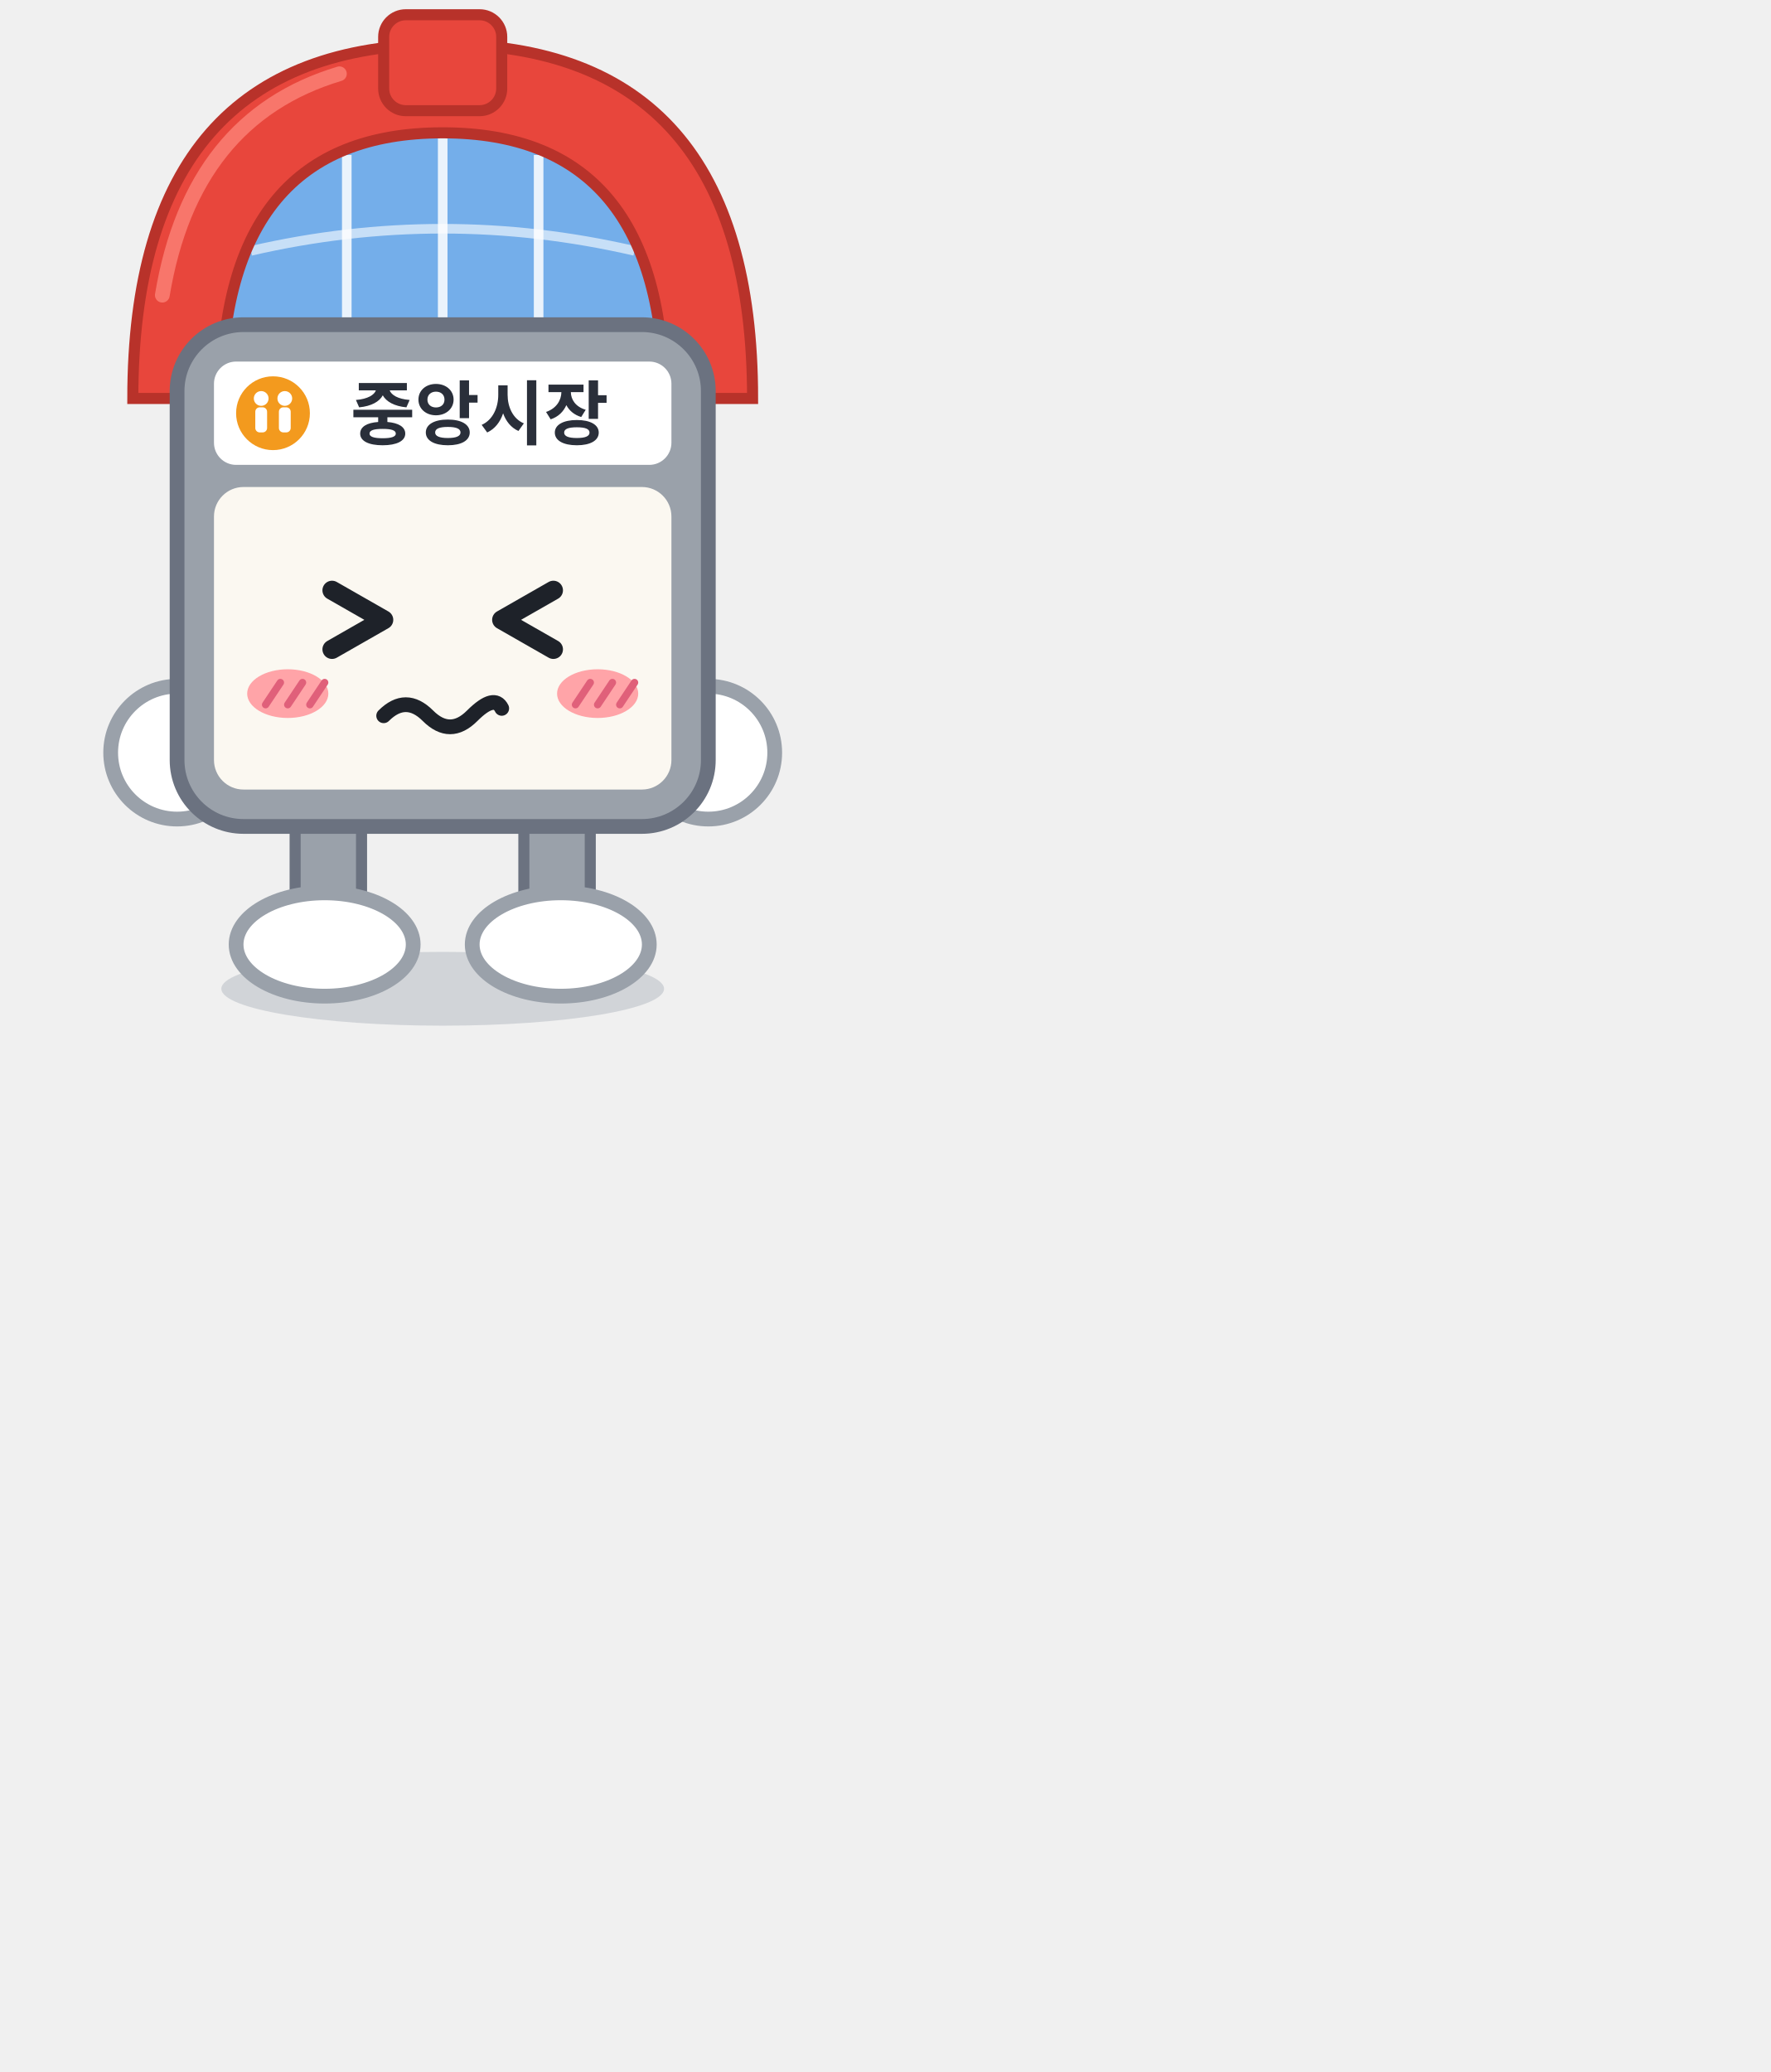
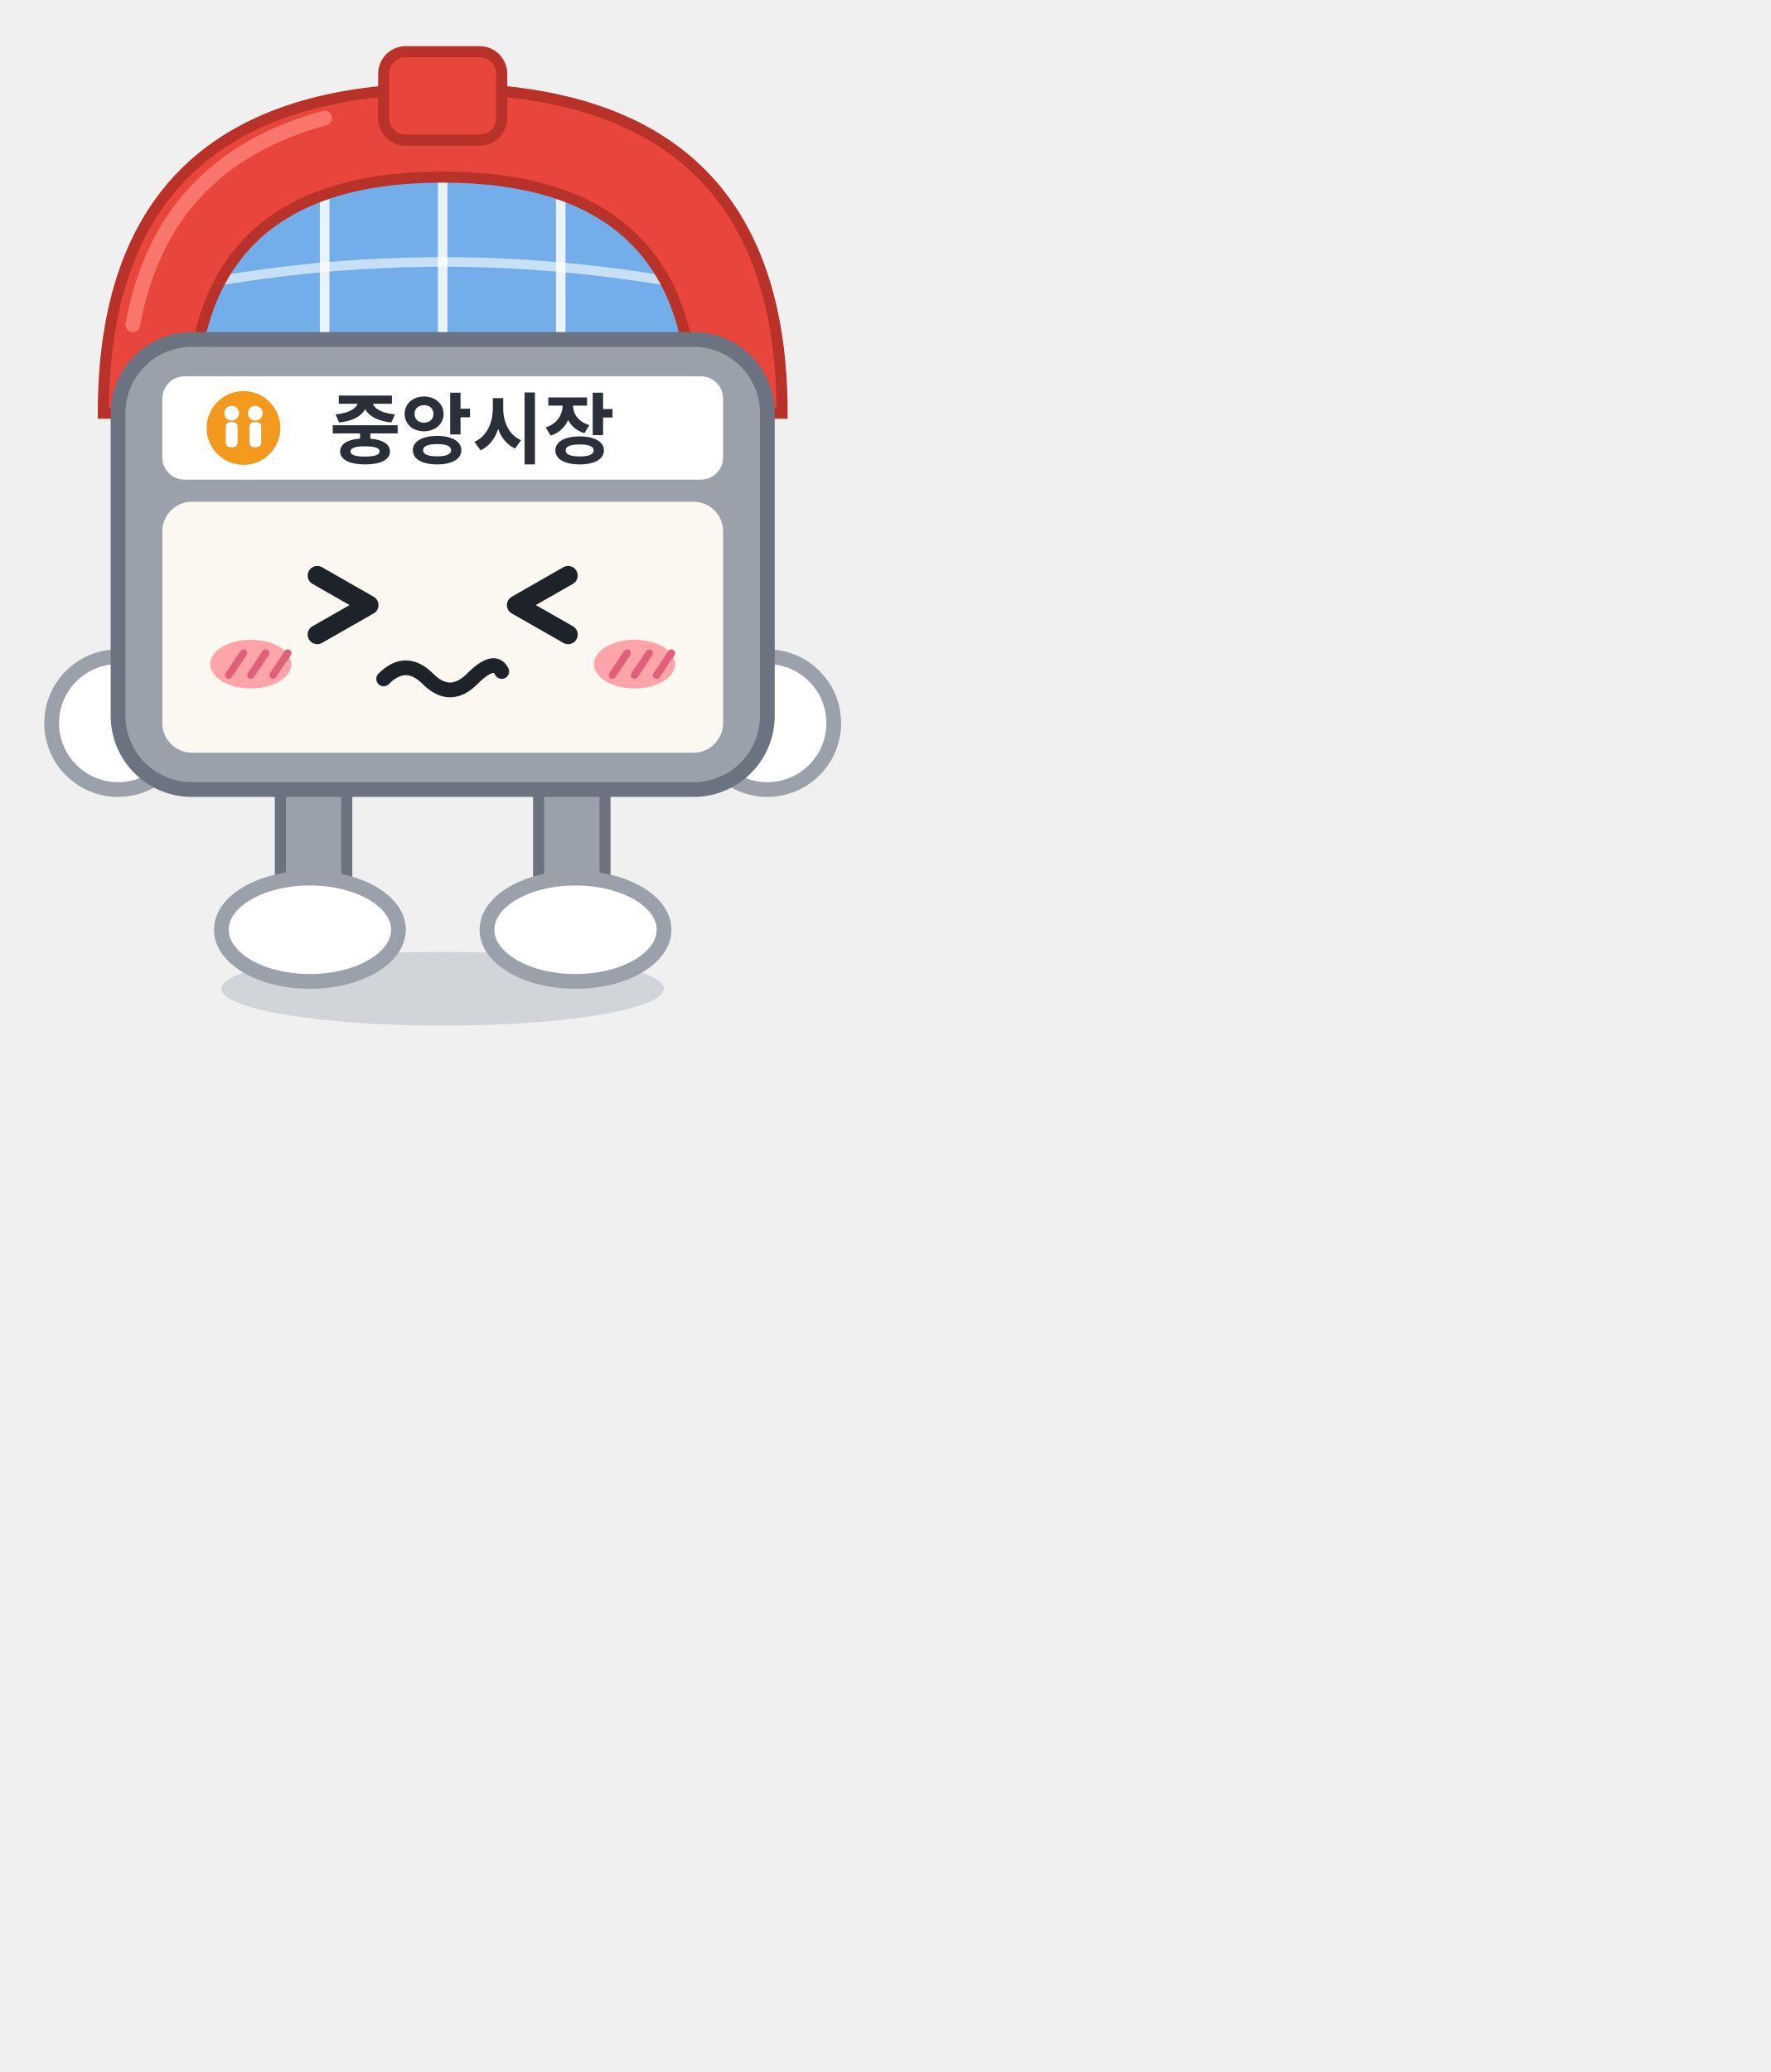
<svg xmlns="http://www.w3.org/2000/svg" width="240" height="280.8" viewbox="0 0 120 140" aria-label="중앙이 shy">
  <ellipse cx="60" cy="134" rx="30" ry="5" fill="#08233F22" />
  <g>
-     <rect x="40" y="108" width="9" height="18" rx="2" fill="#9AA1AA" stroke="#6B7280" stroke-width="1.5" />
-     <rect x="71" y="108" width="9" height="18" rx="2" fill="#9AA1AA" stroke="#6B7280" stroke-width="1.5" />
-     <ellipse cx="44" cy="128" rx="12" ry="7" fill="#FFFFFF" stroke="#9AA1AA" stroke-width="2" />
-     <ellipse cx="76" cy="128" rx="12" ry="7" fill="#FFFFFF" stroke="#9AA1AA" stroke-width="2" />
-     <path d="M30 52 Q30 18 60 18 Q90 18 90 52 Z" fill="#74AEEA" />
-     <line x1="47" y1="21" x2="47" y2="52" stroke="#FFFFFF" stroke-width="1.3" opacity="0.85" />
-     <line x1="60" y1="18" x2="60" y2="52" stroke="#FFFFFF" stroke-width="1.3" opacity="0.85" />
-     <line x1="73" y1="21" x2="73" y2="52" stroke="#FFFFFF" stroke-width="1.3" opacity="0.85" />
-     <path d="M34 34 Q60 28 86 34" stroke="#FFFFFF" stroke-width="1.3" fill="none" opacity="0.6" />
-     <path d="M18 54 Q18 6 60 6 Q102 6 102 54 L90 54 Q90 18 60 18 Q30 18 30 54 Z" fill="#E8463C" stroke="#B8322A" stroke-width="1.5" />
-     <path d="M22 40 Q26 16 46 10" stroke="#FF8A7F" stroke-width="2" fill="none" stroke-linecap="round" opacity="0.7" />
-     <rect x="52" y="2" width="16" height="13" rx="3" fill="#E8463C" stroke="#B8322A" stroke-width="1.5" />
-     <circle cx="24" cy="102" r="9" fill="#FFFFFF" stroke="#9AA1AA" stroke-width="2" />
-     <circle cx="96" cy="102" r="9" fill="#FFFFFF" stroke="#9AA1AA" stroke-width="2" />
-     <rect x="24" y="44" width="72" height="68" rx="9" fill="#9AA1AA" stroke="#6B7280" stroke-width="2" />
-     <rect x="29" y="49" width="62" height="14" rx="3" fill="#FFFFFF" />
-     <circle cx="37" cy="56" r="5" fill="#F39A1E" />
-     <g fill="#FFFFFF" transform="translate(37 56)">
+     <rect x="38" y="104" width="9" height="18" rx="2" fill="#9AA1AA" stroke="#6B7280" stroke-width="1.5" />
+     <rect x="73" y="104" width="9" height="18" rx="2" fill="#9AA1AA" stroke="#6B7280" stroke-width="1.5" />
+     <ellipse cx="42" cy="126" rx="12" ry="7" fill="#FFFFFF" stroke="#9AA1AA" stroke-width="2" />
+     <ellipse cx="78" cy="126" rx="12" ry="7" fill="#FFFFFF" stroke="#9AA1AA" stroke-width="2" />
+     <path d="M26 52 Q26 24 60 24 Q94 24 94 52 Z" fill="#74AEEA" />
+     <line x1="44" y1="27" x2="44" y2="52" stroke="#FFFFFF" stroke-width="1.3" opacity="0.85" />
+     <line x1="60" y1="24" x2="60" y2="52" stroke="#FFFFFF" stroke-width="1.3" opacity="0.85" />
+     <line x1="76" y1="27" x2="76" y2="52" stroke="#FFFFFF" stroke-width="1.3" opacity="0.85" />
+     <path d="M30 38 Q60 33 90 38" stroke="#FFFFFF" stroke-width="1.3" fill="none" opacity="0.6" />
+     <path d="M14 56 Q14 12 60 12 Q106 12 106 56 L94 56 Q94 24 60 24 Q26 24 26 56 Z" fill="#E8463C" stroke="#B8322A" stroke-width="1.5" />
+     <path d="M18 44 Q22 22 44 16" stroke="#FF8A7F" stroke-width="2" fill="none" stroke-linecap="round" opacity="0.7" />
+     <rect x="52" y="7" width="16" height="12" rx="3" fill="#E8463C" stroke="#B8322A" stroke-width="1.5" />
+     <circle cx="16" cy="98" r="9" fill="#FFFFFF" stroke="#9AA1AA" stroke-width="2" />
+     <circle cx="104" cy="98" r="9" fill="#FFFFFF" stroke="#9AA1AA" stroke-width="2" />
+     <rect x="16" y="46" width="88" height="61" rx="10" fill="#9AA1AA" stroke="#6B7280" stroke-width="2" />
+     <rect x="22" y="51" width="76" height="14" rx="3" fill="#FFFFFF" />
+     <circle cx="33" cy="58" r="5" fill="#F39A1E" />
+     <g fill="#FFFFFF" transform="translate(33 58)">
      <circle cx="-1.6" cy="-2" r="1" />
      <circle cx="1.6" cy="-2" r="1" />
      <rect x="-2.4" y="-0.8" width="1.6" height="3.4" rx="0.6" />
      <rect x="0.8" y="-0.8" width="1.6" height="3.4" rx="0.6" />
    </g>
-     <text x="65" y="59.5" text-anchor="middle" font-size="9.5" font-weight="900" fill="#2A2F3A" font-family="'Noto Sans KR', sans-serif">중앙시장</text>
-     <rect x="29" y="66" width="62" height="41" rx="4" fill="#FBF8F1" />
+     <text x="64" y="62" text-anchor="middle" font-size="10.5" font-weight="900" fill="#2A2F3A" font-family="'Noto Sans KR', sans-serif">중앙시장</text>
+     <rect x="22" y="68" width="76" height="34" rx="4" fill="#FBF8F1" />
  </g>
-   <ellipse cx="39" cy="94" rx="5.5" ry="3.3" fill="#FF9BA0" opacity="0.9" />
-   <ellipse cx="81" cy="94" rx="5.5" ry="3.3" fill="#FF9BA0" opacity="0.9" />
-   <path d="M36 95.5 l2 -3 M39 95.5 l2 -3 M42 95.5 l2 -3" stroke="#E0607A" stroke-width="1" stroke-linecap="round" />
-   <path d="M78 95.5 l2 -3 M81 95.5 l2 -3 M84 95.5 l2 -3" stroke="#E0607A" stroke-width="1" stroke-linecap="round" />
+   <ellipse cx="34" cy="90" rx="5.5" ry="3.3" fill="#FF9BA0" opacity="0.9" />
+   <ellipse cx="86" cy="90" rx="5.5" ry="3.3" fill="#FF9BA0" opacity="0.9" />
+   <path d="M31 91.5 l2 -3 M34 91.5 l2 -3 M37 91.5 l2 -3" stroke="#E0607A" stroke-width="1" stroke-linecap="round" />
+   <path d="M83 91.5 l2 -3 M86 91.5 l2 -3 M89 91.5 l2 -3" stroke="#E0607A" stroke-width="1" stroke-linecap="round" />
  <g>
-     <path d="M45 80 L52 84 L45 88" stroke="#1E2229" stroke-width="2.6" fill="none" stroke-linecap="round" stroke-linejoin="round" />
+     <path d="M43 78 L50 82 L43 86" stroke="#1E2229" stroke-width="2.6" fill="none" stroke-linecap="round" stroke-linejoin="round" />
  </g>
  <g>
-     <path d="M75 80 L68 84 L75 88" stroke="#1E2229" stroke-width="2.6" fill="none" stroke-linecap="round" stroke-linejoin="round" />
+     <path d="M77 78 L70 82 L77 86" stroke="#1E2229" stroke-width="2.6" fill="none" stroke-linecap="round" stroke-linejoin="round" />
  </g>
  <g>
-     <path d="M52 97 Q55 94 58 97 Q61 100 64 97 Q67 94 68 96" stroke="#1E2229" stroke-width="2" fill="none" stroke-linecap="round" />
+     <path d="M52 92 Q55 89 58 92 Q61 95 64 92 Q67 89 68 91" stroke="#1E2229" stroke-width="2" fill="none" stroke-linecap="round" />
  </g>
  <g class="fx" />
</svg>
